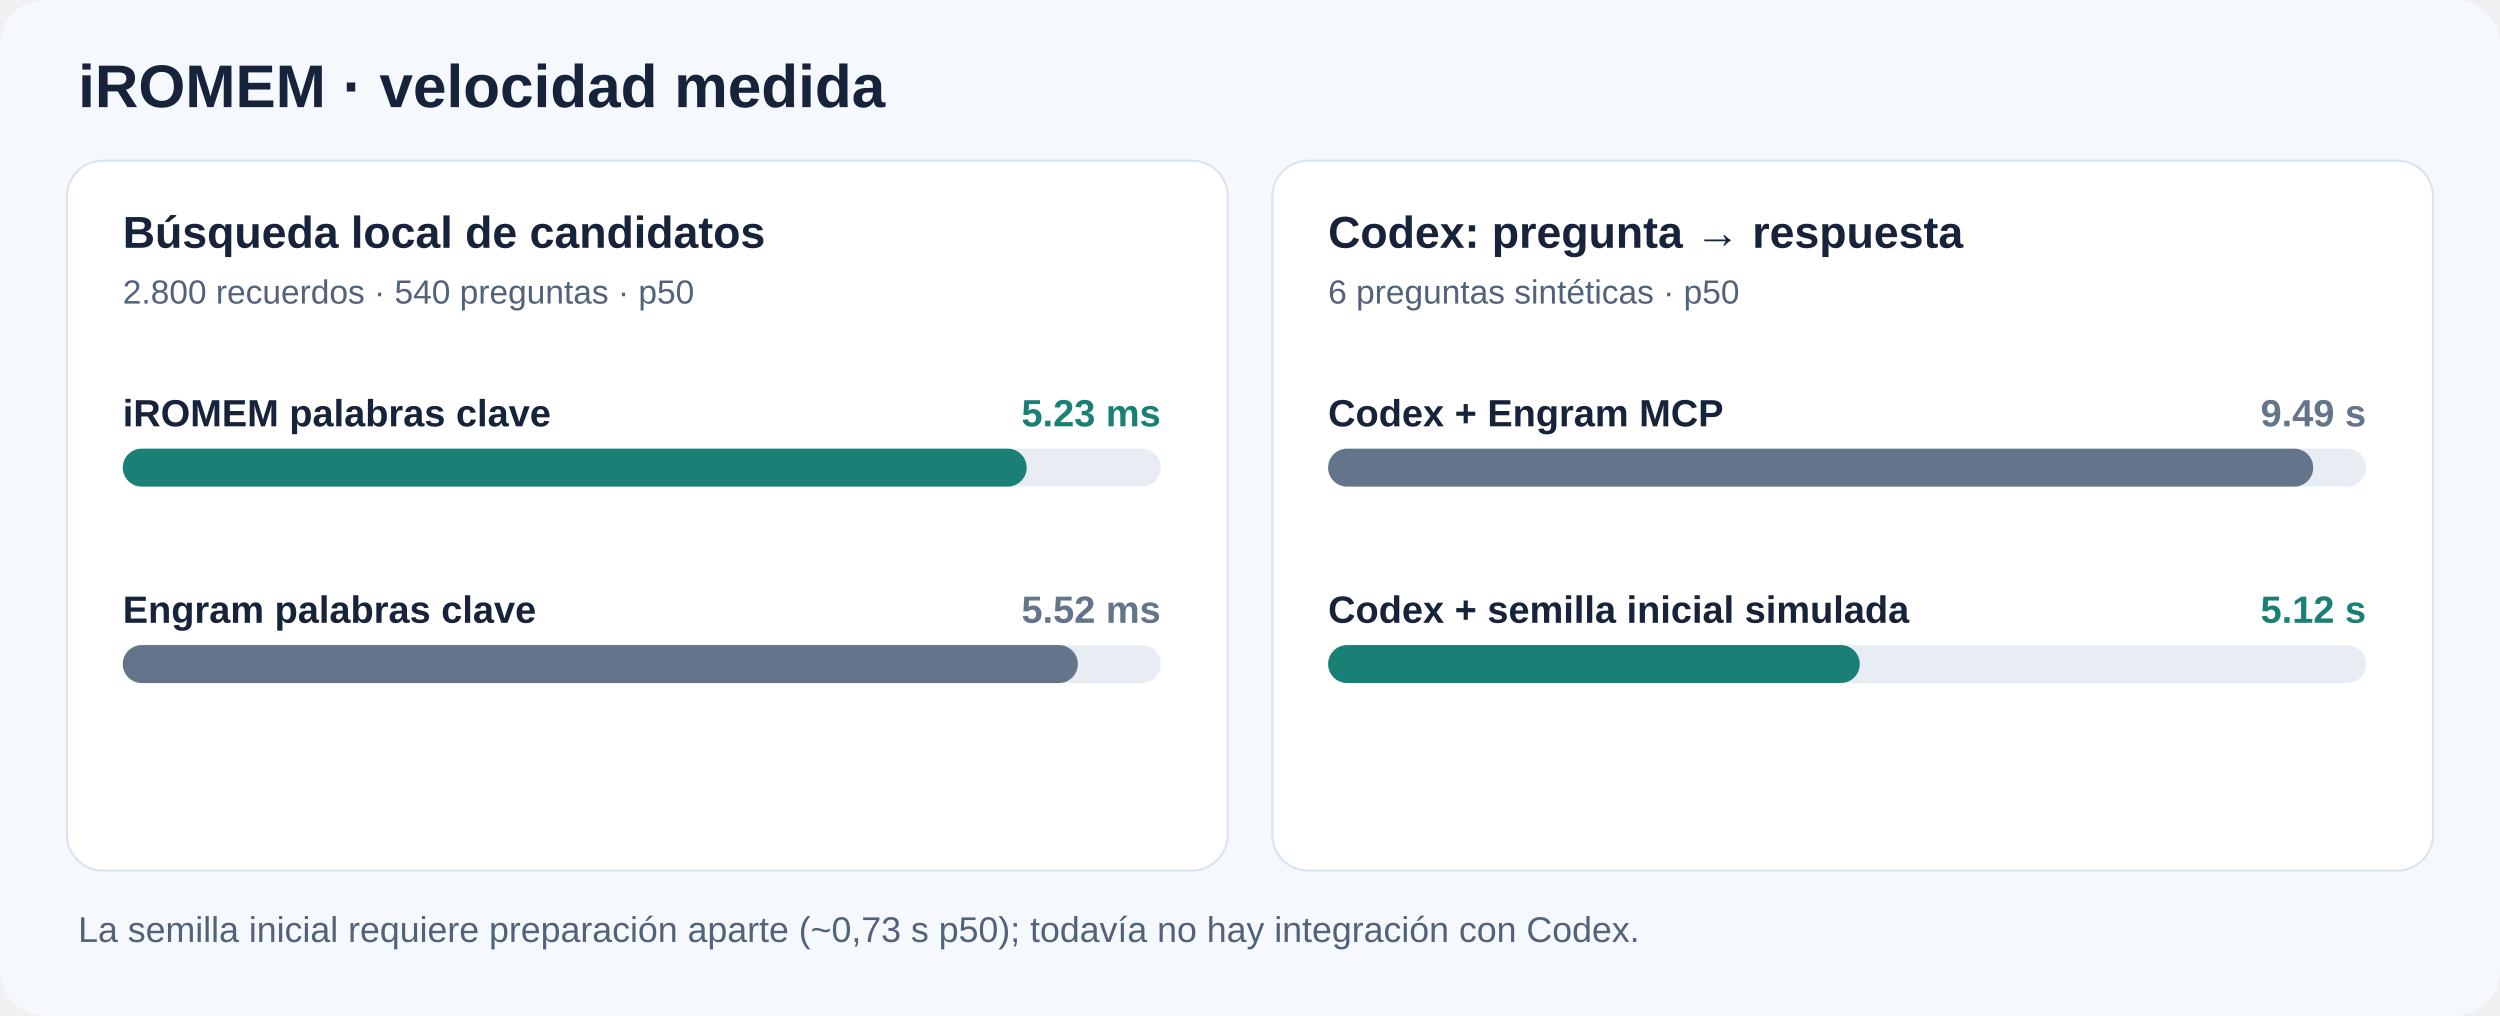
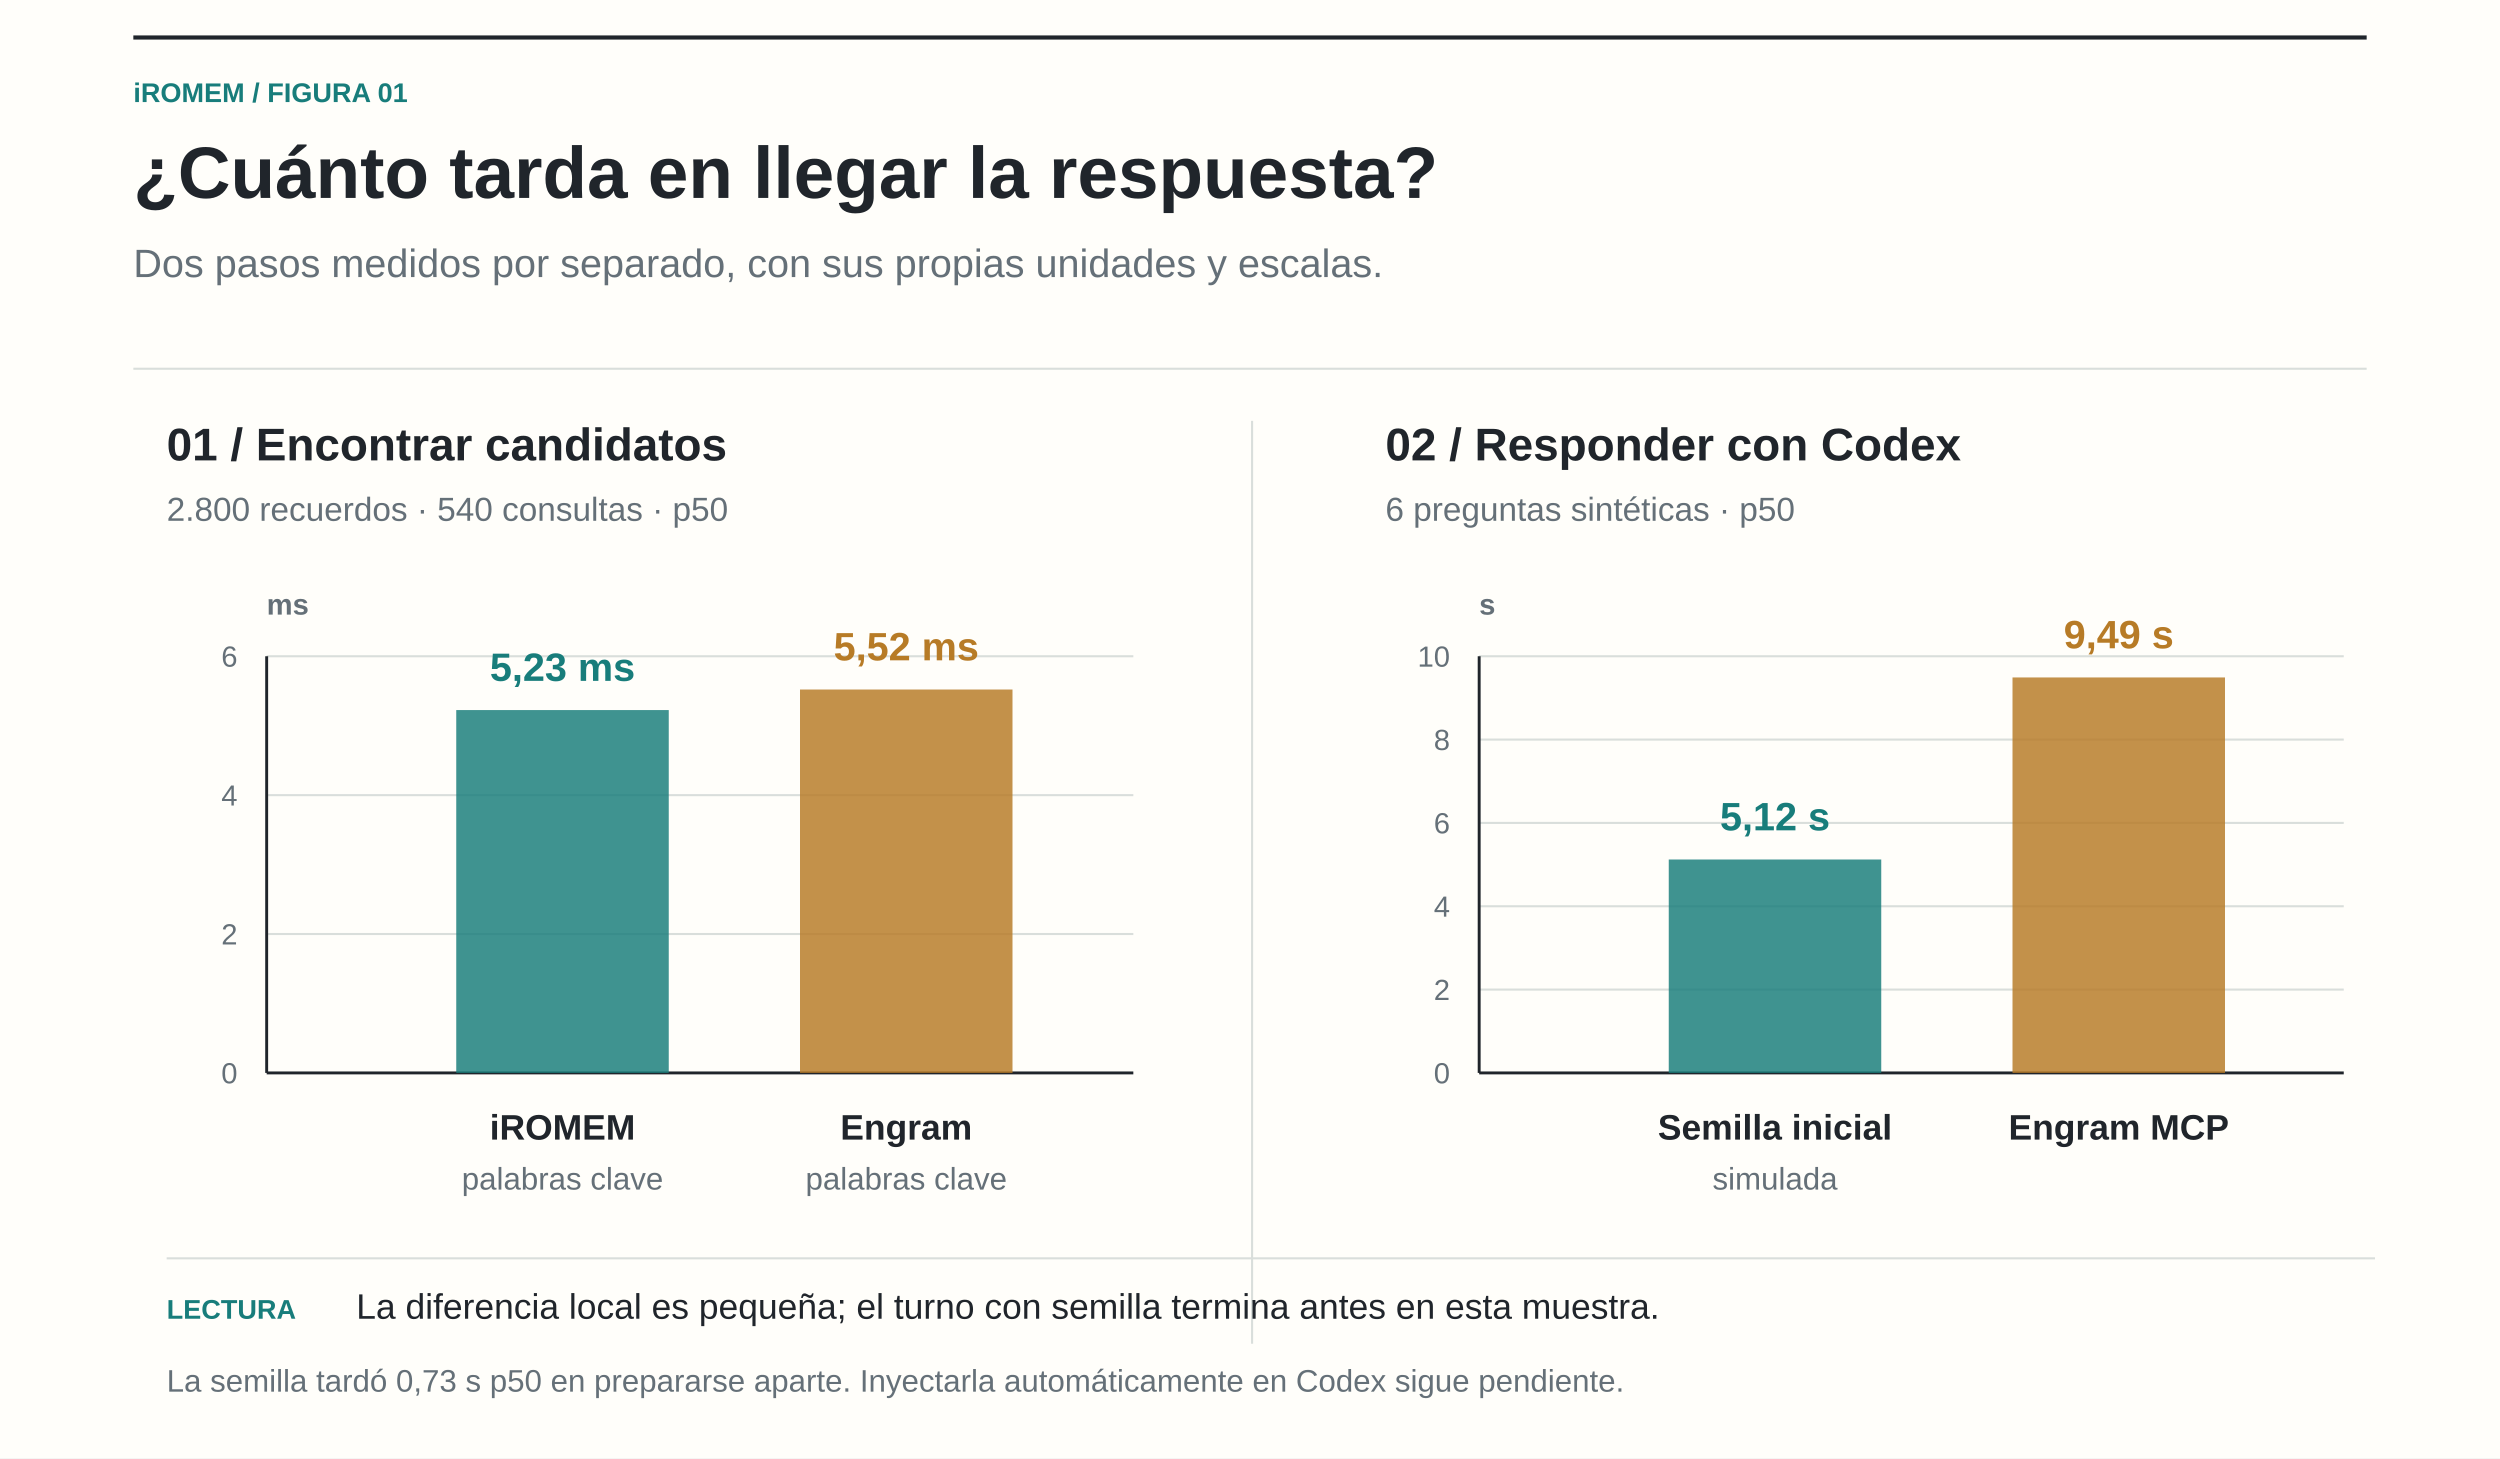
- <svg xmlns="http://www.w3.org/2000/svg" width="1120" height="455" viewBox="0 0 1120 455" role="img" aria-labelledby="title desc">
-   <rect width="1120" height="455" rx="20" fill="#f5f8fc" />
-   <text x="35" y="48" font-family="Arial,Helvetica,sans-serif" font-size="27" font-weight="700" fill="#17233b">iROMEM · velocidad medida</text>
-   <rect x="30" y="72" width="520" height="318" rx="16" fill="#ffffff" stroke="#dce5ee" />
-   <rect x="570" y="72" width="520" height="318" rx="16" fill="#ffffff" stroke="#dce5ee" />
-   <text x="55" y="111" font-family="Arial,Helvetica,sans-serif" font-size="20" font-weight="700" fill="#17233b">Búsqueda local de candidatos</text>
-   <text x="55" y="136" font-family="Arial,Helvetica,sans-serif" font-size="15" font-weight="400" fill="#52627a">2.800 recuerdos · 540 preguntas · p50</text>
-   <text x="55" y="191" font-family="Arial,Helvetica,sans-serif" font-size="17" font-weight="600" fill="#17233b">iROMEM palabras clave</text>
-   <rect x="55" y="201" width="465" height="17" rx="8.5" fill="#e8edf3" />
-   <rect x="55" y="201" width="404.94" height="17" rx="8.5" fill="#1a7f74" />
-   <text x="520" text-anchor="end" y="191" font-family="Arial,Helvetica,sans-serif" font-size="17" font-weight="700" fill="#1a7f74">5.23 ms</text>
-   <text x="55" y="279" font-family="Arial,Helvetica,sans-serif" font-size="17" font-weight="600" fill="#17233b">Engram palabras clave</text>
-   <rect x="55" y="289" width="465" height="17" rx="8.5" fill="#e8edf3" />
-   <rect x="55" y="289" width="427.88" height="17" rx="8.5" fill="#64748b" />
-   <text x="520" text-anchor="end" y="279" font-family="Arial,Helvetica,sans-serif" font-size="17" font-weight="700" fill="#64748b">5.52 ms</text>
-   <text x="595" y="111" font-family="Arial,Helvetica,sans-serif" font-size="20" font-weight="700" fill="#17233b">Codex: pregunta → respuesta</text>
-   <text x="595" y="136" font-family="Arial,Helvetica,sans-serif" font-size="15" font-weight="400" fill="#52627a">6 preguntas sintéticas · p50</text>
-   <text x="595" y="191" font-family="Arial,Helvetica,sans-serif" font-size="17" font-weight="600" fill="#17233b">Codex + Engram MCP</text>
-   <rect x="595" y="201" width="465" height="17" rx="8.5" fill="#e8edf3" />
-   <rect x="595" y="201" width="441.32" height="17" rx="8.5" fill="#64748b" />
-   <text x="1060" text-anchor="end" y="191" font-family="Arial,Helvetica,sans-serif" font-size="17" font-weight="700" fill="#64748b">9.49 s</text>
-   <text x="595" y="279" font-family="Arial,Helvetica,sans-serif" font-size="17" font-weight="600" fill="#17233b">Codex + semilla inicial simulada</text>
-   <rect x="595" y="289" width="465" height="17" rx="8.5" fill="#e8edf3" />
-   <rect x="595" y="289" width="238.18" height="17" rx="8.5" fill="#1a7f74" />
-   <text x="1060" text-anchor="end" y="279" font-family="Arial,Helvetica,sans-serif" font-size="17" font-weight="700" fill="#1a7f74">5.12 s</text>
-   <text x="35" y="422" font-family="Arial,Helvetica,sans-serif" font-size="16" font-weight="400" fill="#52627a">La semilla inicial requiere preparación aparte (~0,73 s p50); todavía no hay integración con Codex.</text>
+ <svg xmlns="http://www.w3.org/2000/svg" width="1200" height="700" viewBox="0 0 1200 700" role="img" aria-labelledby="title desc">
+   <rect width="1200" height="700" fill="#fffefa" />
+   <line x1="64" y1="18" x2="1136" y2="18" stroke="#20252b" stroke-width="2" />
+   <text x="64" y="49" text-anchor="start" font-family="Arial,Helvetica,sans-serif" font-size="13" font-weight="700" fill="#187d7b">iROMEM  /  FIGURA 01</text>
+   <text x="64" y="95" text-anchor="start" font-family="Arial,Helvetica,sans-serif" font-size="35" font-weight="700" fill="#20252b">¿Cuánto tarda en llegar la respuesta?</text>
+   <text x="64" y="133" text-anchor="start" font-family="Arial,Helvetica,sans-serif" font-size="19" font-weight="400" fill="#657078">Dos pasos medidos por separado, con sus propias unidades y escalas.</text>
+   <line x1="64" y1="177" x2="1136" y2="177" stroke="#d9dedb" stroke-width="1" />
+   <line x1="601" y1="202" x2="601" y2="645" stroke="#d9dedb" stroke-width="1" />
+   <text x="80" y="221" text-anchor="start" font-family="Arial,Helvetica,sans-serif" font-size="22" font-weight="700" fill="#20252b">01 / Encontrar candidatos</text>
+   <text x="80" y="250" text-anchor="start" font-family="Arial,Helvetica,sans-serif" font-size="16" font-weight="400" fill="#657078">2.800 recuerdos · 540 consultas · p50</text>
+   <text x="128" y="295" text-anchor="start" font-family="Arial,Helvetica,sans-serif" font-size="14" font-weight="700" fill="#657078">ms</text>
+   <line x1="128" y1="515.0" x2="544" y2="515.0" stroke="#20252b" stroke-width="1.4" />
+   <text x="114" y="520.0" text-anchor="end" font-family="Arial,Helvetica,sans-serif" font-size="14" font-weight="400" fill="#657078">0</text>
+   <line x1="128" y1="448.33" x2="544" y2="448.33" stroke="#d9dedb" stroke-width="1" />
+   <text x="114" y="453.33" text-anchor="end" font-family="Arial,Helvetica,sans-serif" font-size="14" font-weight="400" fill="#657078">2</text>
+   <line x1="128" y1="381.67" x2="544" y2="381.67" stroke="#d9dedb" stroke-width="1" />
+   <text x="114" y="386.67" text-anchor="end" font-family="Arial,Helvetica,sans-serif" font-size="14" font-weight="400" fill="#657078">4</text>
+   <line x1="128" y1="315.0" x2="544" y2="315.0" stroke="#d9dedb" stroke-width="1" />
+   <text x="114" y="320.0" text-anchor="end" font-family="Arial,Helvetica,sans-serif" font-size="14" font-weight="400" fill="#657078">6</text>
+   <line x1="128" y1="315" x2="128" y2="515" stroke="#20252b" stroke-width="1.4" />
+   <rect x="219" y="340.83" width="102" height="174.17" fill="#187d7b" opacity="0.83" />
+   <text x="270" y="326.83" text-anchor="middle" font-family="Arial,Helvetica,sans-serif" font-size="19" font-weight="700" fill="#187d7b">5,23 ms</text>
+   <text x="270" y="547" text-anchor="middle" font-family="Arial,Helvetica,sans-serif" font-size="17" font-weight="700" fill="#20252b">iROMEM</text>
+   <text x="270" y="571" text-anchor="middle" font-family="Arial,Helvetica,sans-serif" font-size="15" font-weight="400" fill="#657078">palabras clave</text>
+   <rect x="384" y="330.97" width="102" height="184.03" fill="#b77b26" opacity="0.83" />
+   <text x="435" y="316.97" text-anchor="middle" font-family="Arial,Helvetica,sans-serif" font-size="19" font-weight="700" fill="#b77b26">5,52 ms</text>
+   <text x="435" y="547" text-anchor="middle" font-family="Arial,Helvetica,sans-serif" font-size="17" font-weight="700" fill="#20252b">Engram</text>
+   <text x="435" y="571" text-anchor="middle" font-family="Arial,Helvetica,sans-serif" font-size="15" font-weight="400" fill="#657078">palabras clave</text>
+   <text x="665" y="221" text-anchor="start" font-family="Arial,Helvetica,sans-serif" font-size="22" font-weight="700" fill="#20252b">02 / Responder con Codex</text>
+   <text x="665" y="250" text-anchor="start" font-family="Arial,Helvetica,sans-serif" font-size="16" font-weight="400" fill="#657078">6 preguntas sintéticas · p50</text>
+   <text x="710" y="295" text-anchor="start" font-family="Arial,Helvetica,sans-serif" font-size="14" font-weight="700" fill="#657078">s</text>
+   <line x1="710" y1="515.0" x2="1125" y2="515.0" stroke="#20252b" stroke-width="1.4" />
+   <text x="696" y="520.0" text-anchor="end" font-family="Arial,Helvetica,sans-serif" font-size="14" font-weight="400" fill="#657078">0</text>
+   <line x1="710" y1="475.0" x2="1125" y2="475.0" stroke="#d9dedb" stroke-width="1" />
+   <text x="696" y="480.0" text-anchor="end" font-family="Arial,Helvetica,sans-serif" font-size="14" font-weight="400" fill="#657078">2</text>
+   <line x1="710" y1="435.0" x2="1125" y2="435.0" stroke="#d9dedb" stroke-width="1" />
+   <text x="696" y="440.0" text-anchor="end" font-family="Arial,Helvetica,sans-serif" font-size="14" font-weight="400" fill="#657078">4</text>
+   <line x1="710" y1="395.0" x2="1125" y2="395.0" stroke="#d9dedb" stroke-width="1" />
+   <text x="696" y="400.0" text-anchor="end" font-family="Arial,Helvetica,sans-serif" font-size="14" font-weight="400" fill="#657078">6</text>
+   <line x1="710" y1="355.0" x2="1125" y2="355.0" stroke="#d9dedb" stroke-width="1" />
+   <text x="696" y="360.0" text-anchor="end" font-family="Arial,Helvetica,sans-serif" font-size="14" font-weight="400" fill="#657078">8</text>
+   <line x1="710" y1="315.0" x2="1125" y2="315.0" stroke="#d9dedb" stroke-width="1" />
+   <text x="696" y="320.0" text-anchor="end" font-family="Arial,Helvetica,sans-serif" font-size="14" font-weight="400" fill="#657078">10</text>
+   <line x1="710" y1="315" x2="710" y2="515" stroke="#20252b" stroke-width="1.4" />
+   <rect x="801" y="412.56" width="102" height="102.44" fill="#187d7b" opacity="0.83" />
+   <text x="852" y="398.56" text-anchor="middle" font-family="Arial,Helvetica,sans-serif" font-size="19" font-weight="700" fill="#187d7b">5,12 s</text>
+   <text x="852" y="547" text-anchor="middle" font-family="Arial,Helvetica,sans-serif" font-size="17" font-weight="700" fill="#20252b">Semilla inicial</text>
+   <text x="852" y="571" text-anchor="middle" font-family="Arial,Helvetica,sans-serif" font-size="15" font-weight="400" fill="#657078">simulada</text>
+   <rect x="966" y="325.18" width="102" height="189.82" fill="#b77b26" opacity="0.83" />
+   <text x="1017" y="311.18" text-anchor="middle" font-family="Arial,Helvetica,sans-serif" font-size="19" font-weight="700" fill="#b77b26">9,49 s</text>
+   <text x="1017" y="547" text-anchor="middle" font-family="Arial,Helvetica,sans-serif" font-size="17" font-weight="700" fill="#20252b">Engram MCP</text>
+   <line x1="80" y1="604" x2="1140" y2="604" stroke="#d9dedb" stroke-width="1" />
+   <text x="80" y="633" text-anchor="start" font-family="Arial,Helvetica,sans-serif" font-size="13" font-weight="700" fill="#187d7b">LECTURA</text>
+   <text x="171" y="633" text-anchor="start" font-family="Arial,Helvetica,sans-serif" font-size="17" font-weight="400" fill="#20252b">La diferencia local es pequeña; el turno con semilla termina antes en esta muestra.</text>
+   <text x="80" y="668" text-anchor="start" font-family="Arial,Helvetica,sans-serif" font-size="15" font-weight="400" fill="#657078">La semilla tardó 0,73 s p50 en prepararse aparte. Inyectarla automáticamente en Codex sigue pendiente.</text>
</svg>
